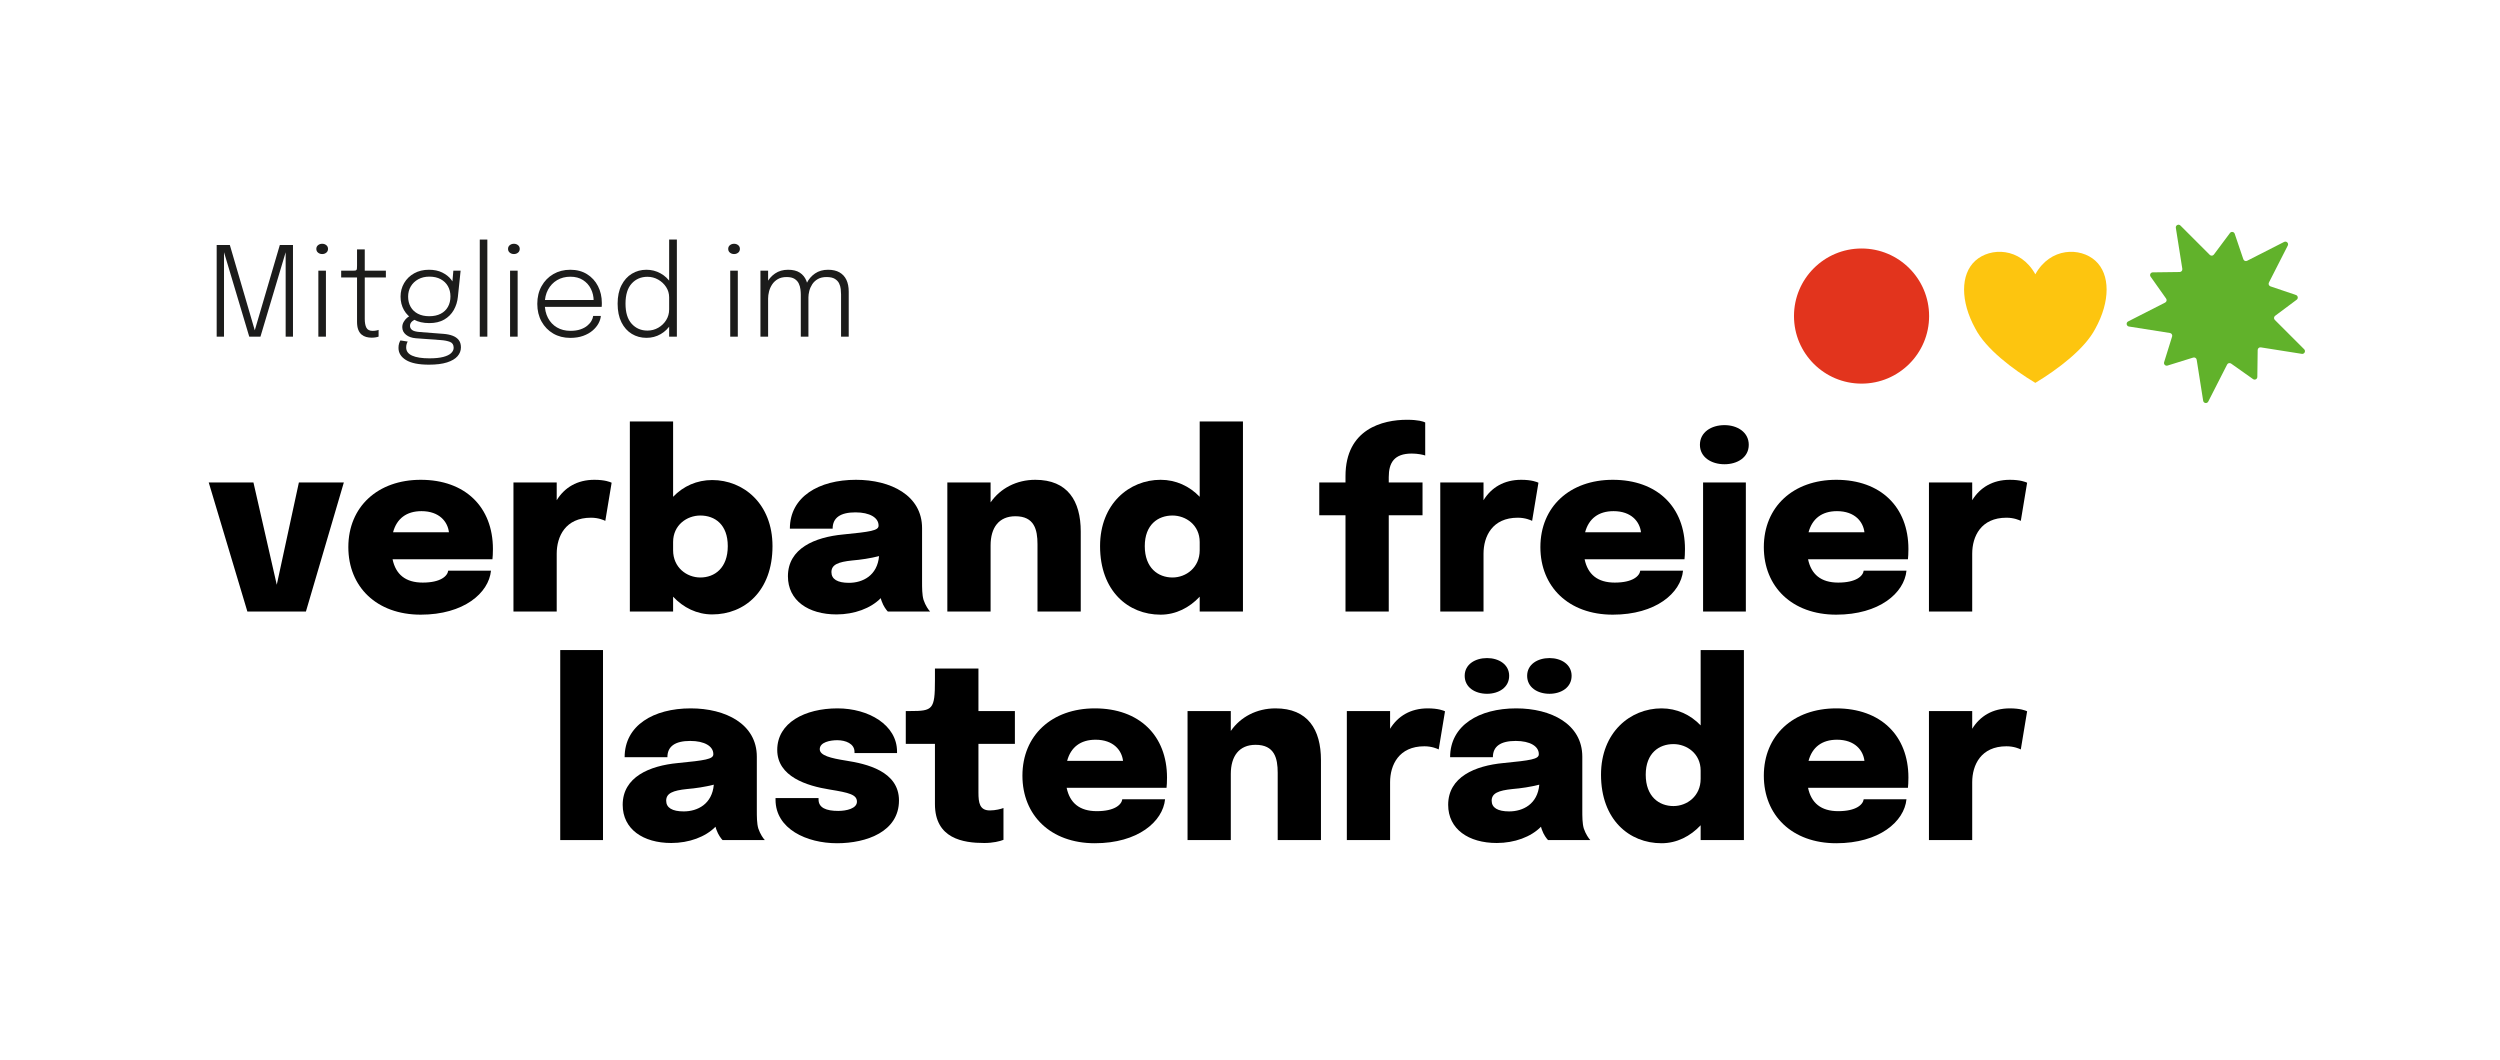
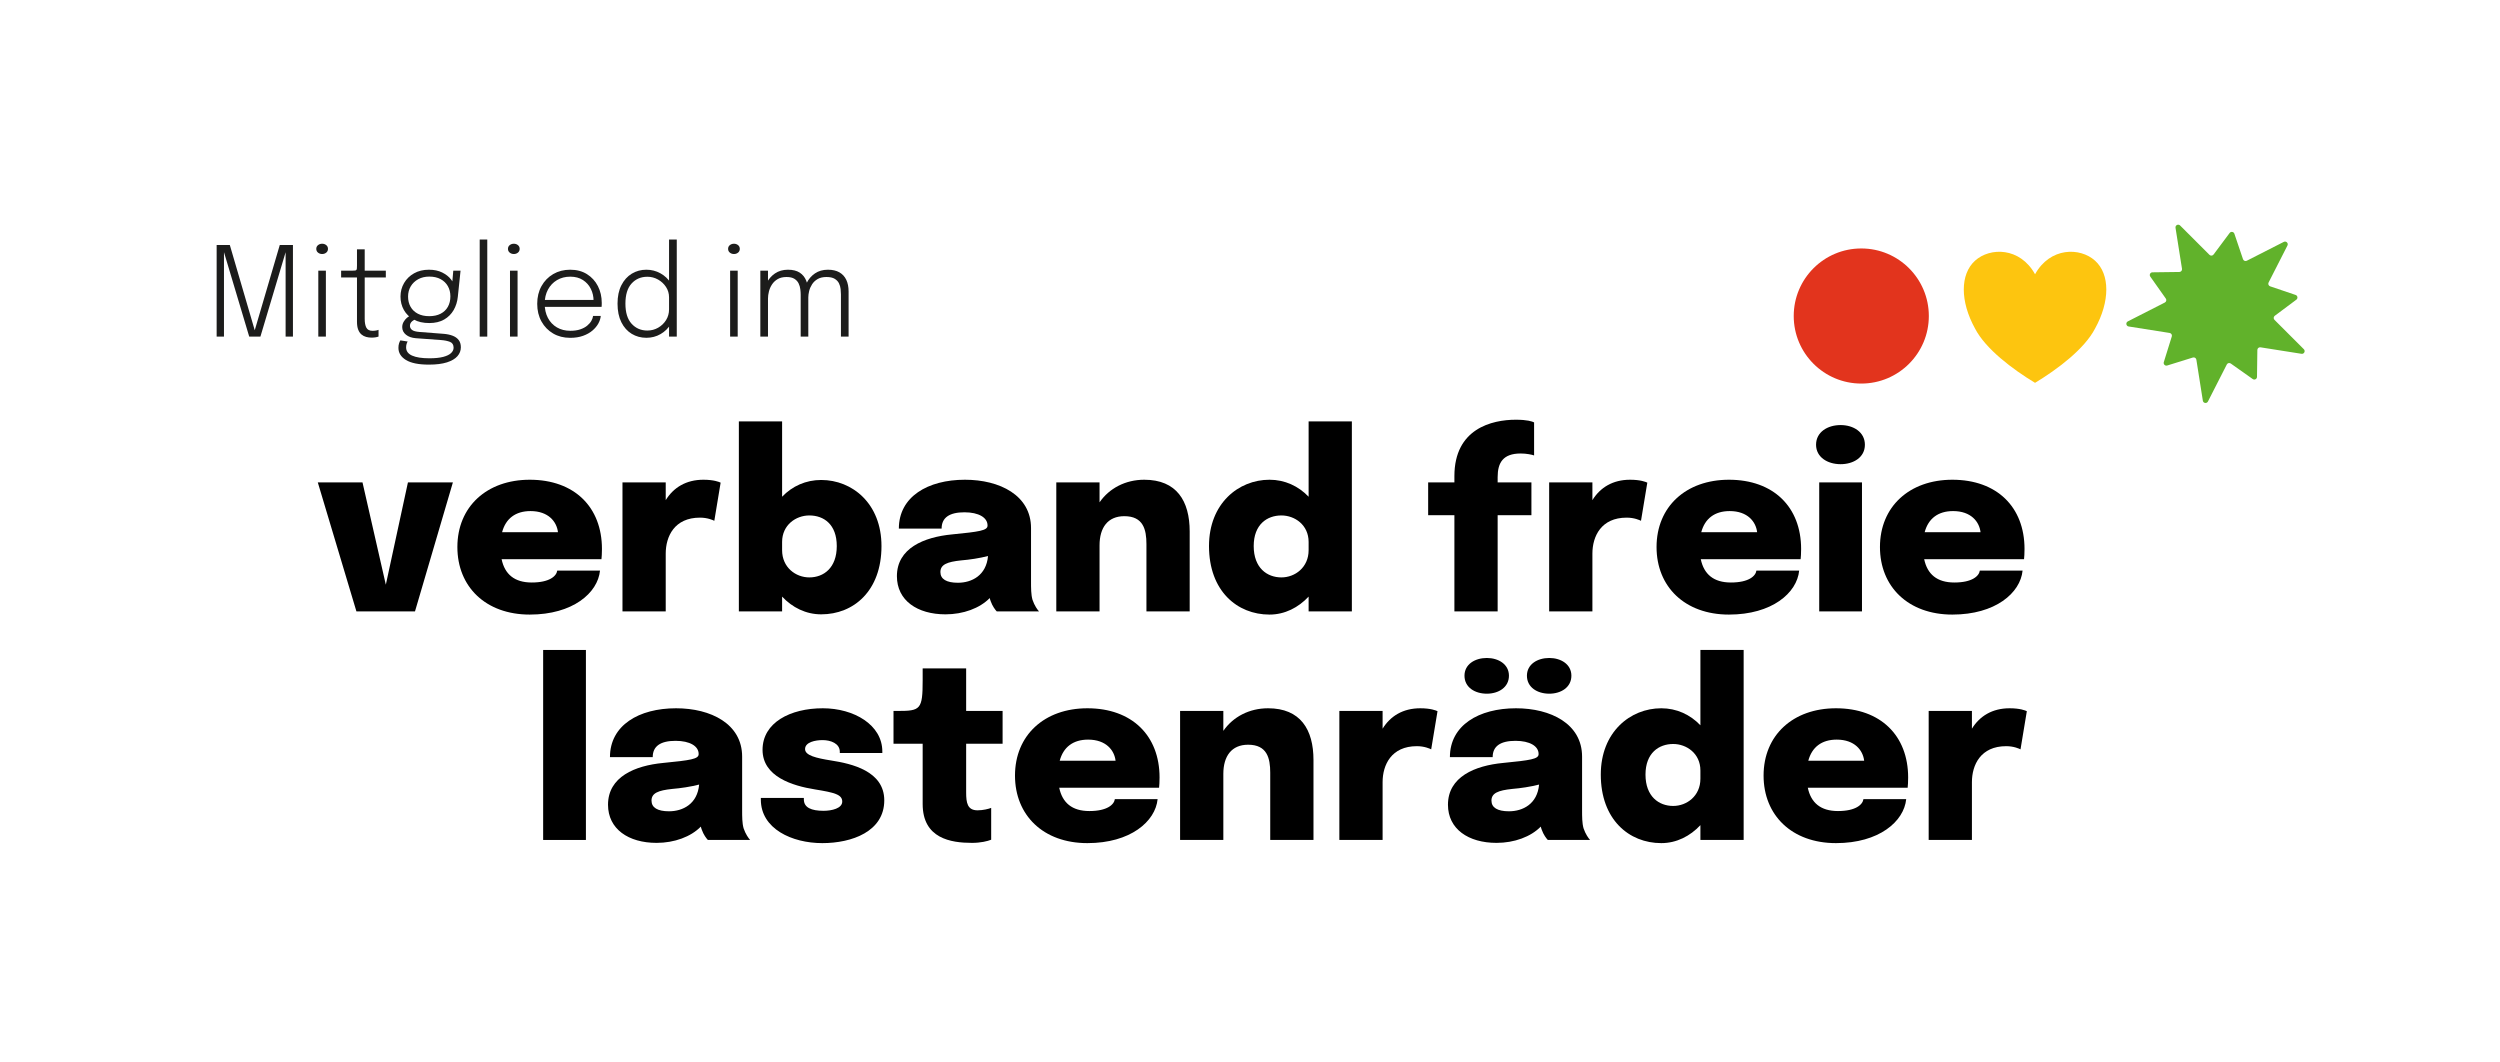
- <svg xmlns="http://www.w3.org/2000/svg" width="100%" height="100%" viewBox="0 0 3462 1467" version="1.1" xml:space="preserve" style="fill-rule:evenodd;clip-rule:evenodd;stroke-linejoin:round;stroke-miterlimit:2;">
-   <rect id="mitglied-verbandfreierlastenräder" x="0.95" y="0.547" width="3460.33" height="1465.83" style="fill:none;" />
-   <g transform="matrix(6.73787,0,0,6.73787,-3293.42,-3563.76)">
-     <g transform="matrix(49.9432,0,0,49.9432,531.292,654.595)">
+ <svg xmlns="http://www.w3.org/2000/svg" width="100%" height="100%" viewBox="0 0 831 353" version="1.1" xml:space="preserve" style="fill-rule:evenodd;clip-rule:evenodd;stroke-linejoin:round;stroke-miterlimit:2;">
+   <rect id="mitglied-verbandfreierlastenräder" x="0.228" y="0.131" width="830.478" height="351.798" style="fill:none;" />
+   <g transform="matrix(1.61709,0,0,1.61709,-790.421,-855.302)">
+     <g transform="matrix(49.9432,0,0,49.9432,553.717,654.595)">
      <path d="M0.564,-0.531l-0.185,-0l-0.091,0.421l-0.096,-0.421l-0.184,-0l0.159,0.531l0.241,-0l0.156,-0.531Z" style="fill-rule:nonzero;" />
    </g>
-     <g transform="matrix(49.9432,0,0,49.9432,558.936,654.595)">
+     <g transform="matrix(49.9432,0,0,49.9432,581.36,654.595)">
      <path d="M0.616,-0.168l-0.176,-0c-0.003,0.022 -0.031,0.049 -0.105,0.049c-0.071,0 -0.111,-0.034 -0.124,-0.096l0.411,0c0.001,-0.008 0.002,-0.024 0.002,-0.042c-0,-0.173 -0.114,-0.285 -0.297,-0.285c-0.177,0 -0.298,0.111 -0.298,0.277c0,0.163 0.116,0.278 0.298,0.278c0.177,-0 0.28,-0.089 0.289,-0.181Zm-0.286,-0.245c0.074,0 0.108,0.044 0.113,0.087l-0.23,-0c0.015,-0.056 0.055,-0.087 0.117,-0.087Z" style="fill-rule:nonzero;" />
    </g>
-     <g transform="matrix(49.9432,0,0,49.9432,591.524,654.595)">
+     <g transform="matrix(49.9432,0,0,49.9432,613.948,654.595)">
      <path d="M0.056,-0l0.178,-0l0,-0.238c0,-0.071 0.036,-0.148 0.141,-0.148c0.031,0 0.053,0.01 0.059,0.013l0.026,-0.157c-0.006,-0.003 -0.028,-0.012 -0.071,-0.012c-0.071,0 -0.123,0.032 -0.155,0.084l0,-0.073l-0.178,-0l-0,0.531Z" style="fill-rule:nonzero;" />
    </g>
-     <g transform="matrix(49.9432,0,0,49.9432,615.446,654.595)">
+     <g transform="matrix(49.9432,0,0,49.9432,637.871,654.595)">
      <path d="M0.056,-0l0.178,-0l0,-0.061c0.042,0.045 0.098,0.073 0.161,0.073c0.133,0 0.248,-0.096 0.248,-0.281c0,-0.175 -0.12,-0.272 -0.248,-0.272c-0.063,-0 -0.119,0.025 -0.161,0.069l0,-0.31l-0.178,0l-0,0.782Zm0.29,-0.395c0.06,-0 0.113,0.037 0.113,0.126c0,0.09 -0.054,0.129 -0.113,0.129c-0.056,0 -0.112,-0.041 -0.112,-0.112l0,-0.034c0,-0.07 0.057,-0.109 0.112,-0.109Z" style="fill-rule:nonzero;" />
    </g>
-     <g transform="matrix(49.9432,0,0,49.9432,649.033,654.595)">
+     <g transform="matrix(49.9432,0,0,49.9432,671.458,654.595)">
      <path d="M0.234,0.012c0.073,-0 0.141,-0.025 0.182,-0.067c0.001,0.004 0.002,0.008 0.004,0.013c0.007,0.02 0.019,0.036 0.025,0.042l0.174,0c-0.006,-0.006 -0.019,-0.024 -0.027,-0.048c-0.006,-0.021 -0.006,-0.048 -0.006,-0.077l-0,-0.218c-0,-0.135 -0.129,-0.199 -0.272,-0.199c-0.153,0 -0.272,0.07 -0.272,0.201l0.176,0c0,-0.045 0.032,-0.067 0.094,-0.067c0.059,-0 0.095,0.022 0.095,0.054l-0,0.001c-0,0.02 -0.034,0.025 -0.146,0.036c-0.116,0.011 -0.227,0.057 -0.227,0.172c0,0.1 0.084,0.157 0.2,0.157Zm0.051,-0.13c-0.047,-0 -0.072,-0.015 -0.072,-0.044c0,-0.031 0.028,-0.042 0.085,-0.048c0.036,-0.003 0.076,-0.009 0.111,-0.018c-0.007,0.08 -0.067,0.11 -0.124,0.11Z" style="fill-rule:nonzero;" />
    </g>
-     <g transform="matrix(49.9432,0,0,49.9432,680.697,654.595)">
+     <g transform="matrix(49.9432,0,0,49.9432,703.122,654.595)">
      <path d="M0.056,-0l0.178,-0l-0,-0.272c-0,-0.073 0.034,-0.12 0.102,-0.12c0.078,-0 0.091,0.055 0.091,0.115l0,0.277l0.178,-0l0,-0.329c0,-0.126 -0.054,-0.213 -0.187,-0.213c-0.077,0 -0.144,0.035 -0.184,0.093l-0,-0.082l-0.178,-0l-0,0.531Z" style="fill-rule:nonzero;" />
    </g>
-     <g transform="matrix(49.9432,0,0,49.9432,713.435,654.595)">
+     <g transform="matrix(49.9432,0,0,49.9432,735.859,654.595)">
      <path d="M0.278,0.013c0.063,-0 0.119,-0.029 0.161,-0.074l-0,0.061l0.178,-0l0,-0.782l-0.178,0l-0,0.31c-0.042,-0.044 -0.098,-0.07 -0.161,-0.07c-0.128,0 -0.249,0.098 -0.249,0.273c0,0.185 0.116,0.282 0.249,0.282Zm0.049,-0.153c-0.059,0 -0.114,-0.039 -0.114,-0.129c0,-0.089 0.055,-0.126 0.114,-0.126c0.055,-0 0.112,0.039 0.112,0.109l-0,0.034c-0,0.071 -0.056,0.112 -0.112,0.112Z" style="fill-rule:nonzero;" />
    </g>
-     <g transform="matrix(49.9432,0,0,49.9432,759.383,654.595)">
+     <g transform="matrix(49.9432,0,0,49.9432,781.807,654.595)">
      <path d="M0.119,-0l0.178,-0l0,-0.396l0.139,-0l-0,-0.135l-0.139,-0l0,-0.022c0,-0.059 0.022,-0.097 0.095,-0.097c0.024,0 0.047,0.005 0.055,0.008l0,-0.136c-0.008,-0.004 -0.028,-0.011 -0.075,-0.011c-0.099,0 -0.253,0.037 -0.253,0.232l0,0.026l-0.108,-0l-0,0.135l0.108,-0l0,0.396Z" style="fill-rule:nonzero;" />
    </g>
-     <g transform="matrix(49.9432,0,0,49.9432,782.007,654.595)">
+     <g transform="matrix(49.9432,0,0,49.9432,804.431,654.595)">
      <path d="M0.056,-0l0.178,-0l0,-0.238c0,-0.071 0.036,-0.148 0.141,-0.148c0.031,0 0.053,0.01 0.059,0.013l0.026,-0.157c-0.006,-0.003 -0.028,-0.012 -0.071,-0.012c-0.071,0 -0.123,0.032 -0.155,0.084l0,-0.073l-0.178,-0l-0,0.531Z" style="fill-rule:nonzero;" />
    </g>
-     <g transform="matrix(49.9432,0,0,49.9432,803.932,654.595)">
+     <g transform="matrix(49.9432,0,0,49.9432,827.855,654.595)">
      <path d="M0.616,-0.168l-0.176,-0c-0.003,0.022 -0.031,0.049 -0.105,0.049c-0.071,0 -0.111,-0.034 -0.124,-0.096l0.411,0c0.001,-0.008 0.002,-0.024 0.002,-0.042c-0,-0.173 -0.114,-0.285 -0.297,-0.285c-0.177,0 -0.298,0.111 -0.298,0.277c0,0.163 0.116,0.278 0.298,0.278c0.177,-0 0.28,-0.089 0.289,-0.181Zm-0.286,-0.245c0.074,0 0.108,0.044 0.113,0.087l-0.23,-0c0.015,-0.056 0.055,-0.087 0.117,-0.087Z" style="fill-rule:nonzero;" />
    </g>
-     <g transform="matrix(49.9432,0,0,49.9432,836.52,654.595)">
+     <g transform="matrix(49.9432,0,0,49.9432,860.443,654.595)">
      <path d="M0.134,-0.606c0.053,0 0.1,-0.028 0.1,-0.08c0,-0.052 -0.047,-0.081 -0.1,-0.081c-0.054,0 -0.101,0.029 -0.101,0.081c0,0.051 0.047,0.08 0.101,0.08Zm-0.088,0.606l0.176,-0l0,-0.531l-0.176,-0l-0,0.531Z" style="fill-rule:nonzero;" />
    </g>
-     <g transform="matrix(49.9432,0,0,49.9432,849.855,654.595)">
+     <g transform="matrix(49.9432,0,0,49.9432,873.777,654.595)">
      <path d="M0.616,-0.168l-0.176,-0c-0.003,0.022 -0.031,0.049 -0.105,0.049c-0.071,0 -0.111,-0.034 -0.124,-0.096l0.411,0c0.001,-0.008 0.002,-0.024 0.002,-0.042c-0,-0.173 -0.114,-0.285 -0.297,-0.285c-0.177,0 -0.298,0.111 -0.298,0.277c0,0.163 0.116,0.278 0.298,0.278c0.177,-0 0.28,-0.089 0.289,-0.181Zm-0.286,-0.245c0.074,0 0.108,0.044 0.113,0.087l-0.23,-0c0.015,-0.056 0.055,-0.087 0.117,-0.087Z" style="fill-rule:nonzero;" />
    </g>
-     <g transform="matrix(49.9432,0,0,49.9432,882.443,654.595)">
-       <path d="M0.056,-0l0.178,-0l0,-0.238c0,-0.071 0.036,-0.148 0.141,-0.148c0.031,0 0.053,0.01 0.059,0.013l0.026,-0.157c-0.006,-0.003 -0.028,-0.012 -0.071,-0.012c-0.071,0 -0.123,0.032 -0.155,0.084l0,-0.073l-0.178,-0l-0,0.531Z" style="fill-rule:nonzero;" />
-     </g>
-     <g transform="matrix(49.9432,0,0,49.9432,600.788,701.572)">
+     <g transform="matrix(49.9432,0,0,49.9432,597.292,701.572)">
      <rect x="0.063" y="-0.782" width="0.176" height="0.782" style="fill-rule:nonzero;" />
    </g>
-     <g transform="matrix(49.9432,0,0,49.9432,615.072,701.572)">
+     <g transform="matrix(49.9432,0,0,49.9432,612.075,701.572)">
      <path d="M0.234,0.012c0.073,-0 0.141,-0.025 0.182,-0.067c0.001,0.004 0.002,0.008 0.004,0.013c0.007,0.02 0.019,0.036 0.025,0.042l0.174,0c-0.006,-0.006 -0.019,-0.024 -0.027,-0.048c-0.006,-0.021 -0.006,-0.048 -0.006,-0.077l-0,-0.218c-0,-0.135 -0.129,-0.199 -0.272,-0.199c-0.153,0 -0.272,0.07 -0.272,0.201l0.176,0c0,-0.045 0.032,-0.067 0.094,-0.067c0.059,-0 0.095,0.022 0.095,0.054l-0,0.001c-0,0.02 -0.034,0.025 -0.146,0.036c-0.116,0.011 -0.227,0.057 -0.227,0.172c0,0.1 0.084,0.157 0.2,0.157Zm0.051,-0.13c-0.047,-0 -0.072,-0.015 -0.072,-0.044c0,-0.031 0.028,-0.042 0.085,-0.048c0.036,-0.003 0.076,-0.009 0.111,-0.018c-0.007,0.08 -0.067,0.11 -0.124,0.11Z" style="fill-rule:nonzero;" />
    </g>
-     <g transform="matrix(49.9432,0,0,49.9432,646.736,701.572)">
+     <g transform="matrix(49.9432,0,0,49.9432,643.739,701.572)">
      <path d="M0.282,0.013c0.122,-0 0.255,-0.048 0.255,-0.176c-0,-0.121 -0.135,-0.151 -0.218,-0.164c-0.063,-0.01 -0.108,-0.021 -0.108,-0.047c-0,-0.029 0.043,-0.037 0.072,-0.037c0.034,-0 0.071,0.014 0.071,0.048l0,0.005l0.175,0l0,-0.006c0,-0.11 -0.117,-0.178 -0.245,-0.178c-0.134,0 -0.248,0.059 -0.248,0.171c0,0.11 0.122,0.148 0.216,0.163c0.08,0.013 0.112,0.021 0.112,0.05c0,0.028 -0.043,0.038 -0.077,0.038c-0.05,0 -0.081,-0.013 -0.081,-0.047l0,-0.006l-0.177,0l0,0.007c0,0.12 0.128,0.179 0.253,0.179Z" style="fill-rule:nonzero;" />
    </g>
-     <g transform="matrix(49.9432,0,0,49.9432,674.404,701.572)">
+     <g transform="matrix(49.9432,0,0,49.9432,671.907,701.572)">
      <path d="M0.334,0.012c0.036,0 0.064,-0.007 0.079,-0.013l-0,-0.131c-0.01,0.004 -0.033,0.01 -0.056,0.01c-0.042,-0 -0.047,-0.031 -0.047,-0.074l0,-0.2l0.15,-0l0,-0.135l-0.15,-0l0,-0.175l-0.179,0l0,0.049c0,0.12 -0.009,0.126 -0.102,0.126l-0.018,-0l-0,0.135l0.12,-0l0,0.248c0,0.142 0.116,0.16 0.203,0.16Z" style="fill-rule:nonzero;" />
    </g>
-     <g transform="matrix(49.9432,0,0,49.9432,697.478,701.572)">
+     <g transform="matrix(49.9432,0,0,49.9432,695.98,701.572)">
      <path d="M0.616,-0.168l-0.176,-0c-0.003,0.022 -0.031,0.049 -0.105,0.049c-0.071,0 -0.111,-0.034 -0.124,-0.096l0.411,0c0.001,-0.008 0.002,-0.024 0.002,-0.042c-0,-0.173 -0.114,-0.285 -0.297,-0.285c-0.177,0 -0.298,0.111 -0.298,0.277c0,0.163 0.116,0.278 0.298,0.278c0.177,-0 0.28,-0.089 0.289,-0.181Zm-0.286,-0.245c0.074,0 0.108,0.044 0.113,0.087l-0.23,-0c0.015,-0.056 0.055,-0.087 0.117,-0.087Z" style="fill-rule:nonzero;" />
    </g>
-     <g transform="matrix(49.9432,0,0,49.9432,730.066,701.572)">
+     <g transform="matrix(49.9432,0,0,49.9432,728.568,701.572)">
      <path d="M0.056,-0l0.178,-0l-0,-0.272c-0,-0.073 0.034,-0.12 0.102,-0.12c0.078,-0 0.091,0.055 0.091,0.115l0,0.277l0.178,-0l0,-0.329c0,-0.126 -0.054,-0.213 -0.187,-0.213c-0.077,0 -0.144,0.035 -0.184,0.093l-0,-0.082l-0.178,-0l-0,0.531Z" style="fill-rule:nonzero;" />
    </g>
-     <g transform="matrix(49.9432,0,0,49.9432,762.804,701.572)">
+     <g transform="matrix(49.9432,0,0,49.9432,761.305,701.572)">
      <path d="M0.056,-0l0.178,-0l0,-0.238c0,-0.071 0.036,-0.148 0.141,-0.148c0.031,0 0.053,0.01 0.059,0.013l0.026,-0.157c-0.006,-0.003 -0.028,-0.012 -0.071,-0.012c-0.071,0 -0.123,0.032 -0.155,0.084l0,-0.073l-0.178,-0l-0,0.531Z" style="fill-rule:nonzero;" />
    </g>
    <g transform="matrix(49.9432,0,0,49.9432,784.729,701.572)">
      <path d="M0.194,-0.602c0.048,0 0.091,-0.026 0.091,-0.074c0,-0.047 -0.043,-0.073 -0.091,-0.073c-0.049,-0 -0.092,0.026 -0.092,0.073c0,0.048 0.043,0.074 0.092,0.074Zm0.257,0c0.048,0 0.091,-0.026 0.091,-0.074c0,-0.047 -0.043,-0.073 -0.091,-0.073c-0.049,-0 -0.092,0.026 -0.092,0.073c0,0.048 0.043,0.074 0.092,0.074Zm-0.217,0.614c0.073,-0 0.141,-0.025 0.182,-0.067c0.001,0.004 0.002,0.008 0.004,0.013c0.007,0.02 0.019,0.036 0.025,0.042l0.174,-0c-0.006,-0.006 -0.019,-0.024 -0.027,-0.048c-0.006,-0.021 -0.006,-0.048 -0.006,-0.077l-0,-0.218c-0,-0.135 -0.129,-0.199 -0.272,-0.199c-0.153,0 -0.272,0.07 -0.272,0.201l0.176,0c0,-0.045 0.032,-0.067 0.094,-0.067c0.059,-0 0.095,0.022 0.095,0.054l-0,0.001c-0,0.02 -0.034,0.025 -0.146,0.036c-0.116,0.011 -0.227,0.057 -0.227,0.172c0,0.1 0.084,0.157 0.2,0.157Zm0.051,-0.13c-0.047,-0 -0.072,-0.015 -0.072,-0.044c0,-0.031 0.028,-0.042 0.085,-0.048c0.036,-0.003 0.076,-0.009 0.111,-0.018c-0.007,0.08 -0.067,0.11 -0.124,0.11Z" style="fill-rule:nonzero;" />
    </g>
    <g transform="matrix(49.9432,0,0,49.9432,816.393,701.572)">
      <path d="M0.278,0.013c0.063,-0 0.119,-0.029 0.161,-0.074l-0,0.061l0.178,-0l0,-0.782l-0.178,0l-0,0.31c-0.042,-0.044 -0.098,-0.07 -0.161,-0.07c-0.128,0 -0.249,0.098 -0.249,0.273c0,0.185 0.116,0.282 0.249,0.282Zm0.049,-0.153c-0.059,0 -0.114,-0.039 -0.114,-0.129c0,-0.089 0.055,-0.126 0.114,-0.126c0.055,-0 0.112,0.039 0.112,0.109l-0,0.034c-0,0.071 -0.056,0.112 -0.112,0.112Z" style="fill-rule:nonzero;" />
    </g>
    <g transform="matrix(49.9432,0,0,49.9432,849.855,701.572)">
      <path d="M0.616,-0.168l-0.176,-0c-0.003,0.022 -0.031,0.049 -0.105,0.049c-0.071,0 -0.111,-0.034 -0.124,-0.096l0.411,0c0.001,-0.008 0.002,-0.024 0.002,-0.042c-0,-0.173 -0.114,-0.285 -0.297,-0.285c-0.177,0 -0.298,0.111 -0.298,0.277c0,0.163 0.116,0.278 0.298,0.278c0.177,-0 0.28,-0.089 0.289,-0.181Zm-0.286,-0.245c0.074,0 0.108,0.044 0.113,0.087l-0.23,-0c0.015,-0.056 0.055,-0.087 0.117,-0.087Z" style="fill-rule:nonzero;" />
    </g>
    <g transform="matrix(49.9432,0,0,49.9432,882.443,701.572)">
      <path d="M0.056,-0l0.178,-0l0,-0.238c0,-0.071 0.036,-0.148 0.141,-0.148c0.031,0 0.053,0.01 0.059,0.013l0.026,-0.157c-0.006,-0.003 -0.028,-0.012 -0.071,-0.012c-0.071,0 -0.123,0.032 -0.155,0.084l0,-0.073l-0.178,-0l-0,0.531Z" style="fill-rule:nonzero;" />
    </g>
  </g>
  <g>
-     <path d="M2671.43,437.676c-0,-51.671 -41.89,-93.56 -93.561,-93.56c-51.668,-0 -93.557,41.889 -93.557,93.56c0,51.672 41.889,93.561 93.557,93.561c51.671,0 93.561,-41.889 93.561,-93.561" style="fill:#e2341d;" />
-     <path d="M2818.54,379.848c20.777,-37.594 62.333,-37.594 83.11,-18.797c20.779,18.797 20.779,56.39 0,93.984c-14.544,28.195 -51.944,56.39 -83.11,75.187c-31.167,-18.797 -68.567,-46.992 -83.111,-75.187c-20.778,-37.594 -20.778,-75.187 -0,-93.984c20.778,-18.797 62.333,-18.797 83.111,18.797Z" style="fill:#fdc50f;" />
-     <path d="M3168.11,340.044l-26.125,51.25c-1.037,2.038 -0.028,4.518 2.136,5.253l35.286,11.952c2.857,0.968 3.457,4.751 1.037,6.556l-29.874,22.3c-1.834,1.364 -2.024,4.039 -0.41,5.653l40.655,40.656c2.569,2.568 0.349,6.918 -3.233,6.35l-56.81,-8.975c-2.256,-0.358 -4.303,1.368 -4.336,3.653l-0.488,37.272c-0.038,3.015 -3.448,4.751 -5.914,3.011l-30.419,-21.51c-1.861,-1.321 -4.467,-0.679 -5.504,1.359l-26.125,51.254c-1.652,3.233 -6.477,2.466 -7.044,-1.121l-8.975,-56.791c-0.359,-2.257 -2.634,-3.676 -4.816,-2.996l-35.588,11.073c-2.885,0.898 -5.593,-1.81 -4.695,-4.695l11.074,-35.583c0.679,-2.182 -0.736,-4.462 -2.992,-4.816l-56.795,-8.98c-3.588,-0.562 -4.355,-5.392 -1.122,-7.039l51.259,-26.129c2.033,-1.038 2.675,-3.639 1.354,-5.505l-21.505,-30.419c-1.745,-2.466 -0.009,-5.876 3.01,-5.913l37.273,-0.489c2.28,-0.028 4.006,-2.08 3.652,-4.336l-8.979,-56.805c-0.568,-3.587 3.787,-5.802 6.351,-3.233l40.655,40.65c1.619,1.619 4.29,1.424 5.657,-0.405l22.296,-29.879c1.81,-2.42 5.588,-1.819 6.556,1.042l11.952,35.281c0.736,2.164 3.22,3.173 5.258,2.136l51.245,-26.12c3.238,-1.652 6.69,1.805 5.043,5.038" style="fill:#61b22b;" />
+     <path d="M641.144,105.042c-0,-12.401 -10.054,-22.454 -22.455,-22.454c-12.4,-0 -22.454,10.053 -22.454,22.454c0,12.401 10.054,22.455 22.454,22.455c12.401,-0 22.455,-10.054 22.455,-22.455" style="fill:#e2341d;" />
+     <path d="M676.449,91.164c4.987,-9.023 14.96,-9.023 19.947,-4.512c4.987,4.512 4.987,13.534 -0,22.556c-3.491,6.767 -12.467,13.534 -19.947,18.045c-7.48,-4.511 -16.456,-11.278 -19.946,-18.045c-4.987,-9.022 -4.987,-18.044 -0,-22.556c4.986,-4.511 14.96,-4.511 19.946,4.512Z" style="fill:#fdc50f;" />
+     <path d="M760.346,81.611l-6.27,12.3c-0.249,0.489 -0.006,1.084 0.513,1.26l8.469,2.869c0.685,0.232 0.829,1.14 0.249,1.573l-7.17,5.352c-0.44,0.327 -0.486,0.97 -0.099,1.357l9.758,9.757c0.616,0.617 0.083,1.661 -0.776,1.524l-13.635,-2.154c-0.541,-0.086 -1.033,0.329 -1.04,0.877l-0.118,8.945c-0.009,0.724 -0.827,1.141 -1.419,0.723l-7.3,-5.162c-0.447,-0.317 -1.072,-0.163 -1.321,0.326l-6.27,12.301c-0.397,0.776 -1.555,0.592 -1.691,-0.269l-2.154,-13.63c-0.086,-0.542 -0.632,-0.882 -1.156,-0.719l-8.541,2.657c-0.692,0.216 -1.342,-0.434 -1.127,-1.126l2.658,-8.54c0.163,-0.524 -0.176,-1.071 -0.718,-1.156l-13.631,-2.155c-0.861,-0.135 -1.045,-1.295 -0.269,-1.69l12.302,-6.271c0.488,-0.249 0.642,-0.873 0.325,-1.321l-5.161,-7.3c-0.419,-0.592 -0.002,-1.411 0.722,-1.42l8.946,-0.117c0.547,-0.007 0.961,-0.499 0.876,-1.041l-2.155,-13.633c-0.136,-0.861 0.909,-1.392 1.524,-0.776l9.758,9.756c0.388,0.389 1.029,0.342 1.357,-0.097l5.351,-7.171c0.435,-0.581 1.342,-0.437 1.574,0.25l2.868,8.468c0.177,0.519 0.773,0.761 1.262,0.512l12.299,-6.269c0.777,-0.396 1.606,0.434 1.21,1.21" style="fill:#61b22b;" />
  </g>
-   <path d="M387.489,339.314l18.238,0l0,126.892l-10.151,-0l-0,-118.375l0.4,0.144l-35.299,118.231l-15.514,-0l-35.357,-118.289l0.4,-0.144l0,118.433l-10.151,-0l-0,-126.892l18.239,0l34.698,118.691l-0.344,-0l34.841,-118.691Z" style="fill:#1c1c1b;fill-rule:nonzero;" />
-   <path d="M440.855,466.206l-0,-91.362l10.495,-0l0,91.362l-10.495,-0Zm5.333,-114.389c-2.217,-0 -4.129,-0.65 -5.735,-1.95c-1.606,-1.3 -2.409,-3.04 -2.409,-5.219c0,-2.122 0.803,-3.833 2.409,-5.133c1.606,-1.3 3.518,-1.95 5.735,-1.95c2.199,0 4.091,0.65 5.678,1.95c1.587,1.3 2.381,3.011 2.381,5.133c-0,2.179 -0.794,3.919 -2.381,5.219c-1.587,1.3 -3.479,1.95 -5.678,1.95Z" style="fill:#1c1c1b;fill-rule:nonzero;" />
-   <path d="M514.639,467.61c-2.581,0 -5.086,-0.324 -7.514,-0.974c-2.428,-0.65 -4.598,-1.783 -6.51,-3.398c-1.911,-1.616 -3.422,-3.858 -4.53,-6.725c-1.109,-2.868 -1.663,-6.519 -1.663,-10.954l0,-61.31l-21.967,0l0,-9.405l15.773,-0c1.51,-0 2.69,-0.053 3.541,-0.158c0.851,-0.105 1.463,-0.387 1.836,-0.846c0.373,-0.459 0.602,-1.176 0.688,-2.151c0.086,-0.975 0.129,-2.342 0.129,-4.1l0,-22.225l10.696,0l-0,29.48l29.249,-0l0,9.405l-29.249,0l-0,57.411c-0,5.199 0.755,9.252 2.265,12.158c1.511,2.906 4.388,4.359 8.632,4.359c1.625,-0 3.216,-0.139 4.774,-0.416c1.558,-0.277 2.72,-0.598 3.485,-0.961l-0,9.32c-0.938,0.401 -2.271,0.75 -4.001,1.046c-1.73,0.296 -3.608,0.444 -5.634,0.444Z" style="fill:#1c1c1b;fill-rule:nonzero;" />
-   <path d="M614.287,462.334c4.703,0.363 8.857,1.224 12.46,2.581c3.604,1.358 6.429,3.342 8.474,5.951c2.046,2.61 3.068,5.998 3.068,10.165c0,4.55 -1.572,8.637 -4.717,12.259c-3.145,3.623 -7.987,6.481 -14.525,8.574c-6.538,2.094 -14.883,3.14 -25.034,3.14c-14.146,0 -24.713,-2.126 -31.701,-6.38c-6.987,-4.253 -10.481,-9.85 -10.481,-16.789c0,-2.372 0.277,-4.432 0.831,-6.181c0.555,-1.749 1.166,-3.159 1.836,-4.229l10.123,1.577c-0.497,0.727 -0.98,1.802 -1.448,3.226c-0.469,1.424 -0.703,3.082 -0.703,4.975c0,5.085 2.777,8.861 8.33,11.327c5.554,2.466 13.511,3.7 23.873,3.7c7.838,-0 14.219,-0.646 19.141,-1.936c4.923,-1.29 8.555,-3.049 10.897,-5.277c2.342,-2.227 3.513,-4.698 3.513,-7.412c0,-4.111 -1.678,-6.821 -5.033,-8.13c-3.355,-1.309 -7.527,-2.146 -12.517,-2.509l-34.813,-2.552c-5.62,-0.44 -10.156,-2.055 -13.606,-4.846c-3.451,-2.791 -5.176,-6.29 -5.176,-10.496c-0,-2.619 0.645,-5.046 1.935,-7.283c1.291,-2.237 2.806,-4.101 4.546,-5.592c1.74,-1.491 3.307,-2.39 4.702,-2.696l8.517,4.101c-1.567,0.286 -3.46,1.319 -5.678,3.097c-2.218,1.778 -3.327,3.957 -3.327,6.538c0,2.294 0.952,4.191 2.854,5.692c1.903,1.5 5.406,2.451 10.51,2.853l33.149,2.552Zm13.507,-87.49l10.065,-0l-3.785,36.246c-0.688,6.749 -2.614,12.871 -5.778,18.368c-3.164,5.496 -7.551,9.864 -13.162,13.105c-5.611,3.24 -12.48,4.86 -20.605,4.86c-8.431,0 -15.614,-1.625 -21.55,-4.875c-5.936,-3.25 -10.467,-7.647 -13.592,-13.191c-3.126,-5.544 -4.689,-11.728 -4.689,-18.553c0,-6.921 1.654,-13.201 4.962,-18.841c3.307,-5.639 7.919,-10.117 13.836,-13.434c5.917,-3.317 12.746,-4.976 20.489,-4.976c7.169,0 13.334,1.291 18.496,3.872c5.162,2.581 9.215,5.764 12.159,9.549c2.944,3.785 4.626,7.504 5.046,11.155l-3.899,0l2.007,-23.285Zm-33.321,63.058c6.155,0 11.417,-1.132 15.785,-3.398c4.368,-2.265 7.714,-5.453 10.037,-9.563c2.322,-4.11 3.484,-8.937 3.484,-14.481c-0,-5.315 -1.166,-10.033 -3.498,-14.152c-2.333,-4.12 -5.678,-7.355 -10.037,-9.706c-4.359,-2.352 -9.578,-3.528 -15.657,-3.528c-5.811,0 -10.93,1.209 -15.356,3.628c-4.426,2.418 -7.877,5.706 -10.352,9.864c-2.476,4.158 -3.714,8.885 -3.714,14.18c0,5.391 1.166,10.127 3.499,14.209c2.332,4.082 5.682,7.26 10.051,9.535c4.368,2.275 9.621,3.412 15.758,3.412Z" style="fill:#1c1c1b;fill-rule:nonzero;" />
-   <rect x="664.384" y="331.744" width="10.495" height="134.462" style="fill:#1c1c1b;fill-rule:nonzero;" />
-   <path d="M706.338,466.206l-0,-91.362l10.495,-0l-0,91.362l-10.495,-0Zm5.333,-114.389c-2.218,-0 -4.13,-0.65 -5.735,-1.95c-1.606,-1.3 -2.409,-3.04 -2.409,-5.219c-0,-2.122 0.803,-3.833 2.409,-5.133c1.605,-1.3 3.517,-1.95 5.735,-1.95c2.198,0 4.091,0.65 5.678,1.95c1.587,1.3 2.381,3.011 2.381,5.133c-0,2.179 -0.794,3.919 -2.381,5.219c-1.587,1.3 -3.48,1.95 -5.678,1.95Z" style="fill:#1c1c1b;fill-rule:nonzero;" />
-   <path d="M750.212,424.97l-0,-9.521l73.984,0l-2.093,2.925l0,-1.72c0,-5.927 -1.257,-11.432 -3.771,-16.518c-2.514,-5.085 -6.17,-9.181 -10.969,-12.288c-4.798,-3.106 -10.638,-4.659 -17.52,-4.659c-6.96,-0 -13.106,1.591 -18.44,4.774c-5.334,3.183 -9.501,7.575 -12.502,13.177c-3.001,5.601 -4.502,12.082 -4.502,19.443c0,7.493 1.482,14.06 4.445,19.699c2.963,5.64 7.116,10.028 12.459,13.163c5.343,3.135 11.552,4.702 18.626,4.702c5.256,0 9.82,-0.654 13.692,-1.964c3.871,-1.309 7.078,-3.02 9.621,-5.132c2.542,-2.113 4.483,-4.359 5.821,-6.739c1.339,-2.381 2.123,-4.641 2.352,-6.782l10.638,0c-0.267,3.384 -1.361,6.849 -3.283,10.395c-1.921,3.546 -4.645,6.829 -8.172,9.85c-3.527,3.021 -7.877,5.463 -13.048,7.327c-5.172,1.864 -11.141,2.796 -17.909,2.796c-8.851,0 -16.699,-2.003 -23.543,-6.008c-6.844,-4.005 -12.23,-9.549 -16.159,-16.632c-3.929,-7.083 -5.893,-15.232 -5.893,-24.447c0,-9.291 1.974,-17.478 5.922,-24.561c3.948,-7.083 9.363,-12.636 16.245,-16.66c6.882,-4.025 14.72,-6.037 23.514,-6.037c8.928,0 16.661,2.041 23.199,6.123c6.539,4.081 11.59,9.601 15.155,16.56c3.566,6.959 5.348,14.759 5.348,23.4c0,0.746 -0.019,1.702 -0.057,2.867c-0.038,1.166 -0.095,1.989 -0.171,2.467l-82.989,0Z" style="fill:#1c1c1b;fill-rule:nonzero;" />
-   <path d="M895.198,467.84c-7.475,0 -14.233,-1.825 -20.274,-5.477c-6.041,-3.651 -10.826,-9.004 -14.353,-16.058c-3.527,-7.054 -5.291,-15.648 -5.291,-25.78c0,-10.018 1.783,-18.525 5.349,-25.522c3.566,-6.997 8.369,-12.321 14.41,-15.973c6.04,-3.651 12.76,-5.477 20.159,-5.477c6.996,0 13.482,1.654 19.457,4.961c5.974,3.307 10.773,7.819 14.395,13.536c3.623,5.716 5.434,12.206 5.434,19.47l0,1.204l-7.857,0.173l0,-1.147c0,-5.219 -1.395,-9.975 -4.187,-14.267c-2.791,-4.292 -6.471,-7.728 -11.04,-10.309c-4.569,-2.581 -9.511,-3.871 -14.826,-3.871c-8.87,-0 -16.149,3.121 -21.836,9.363c-5.688,6.242 -8.532,15.528 -8.532,27.859c0,12.292 2.853,21.578 8.56,27.858c5.706,6.28 12.976,9.42 21.808,9.42c5.43,0 10.419,-1.309 14.97,-3.928c4.55,-2.619 8.201,-6.137 10.954,-10.553c2.753,-4.416 4.129,-9.348 4.129,-14.797l7.857,0.172c0,7.399 -1.778,14.056 -5.334,19.973c-3.555,5.917 -8.301,10.591 -14.237,14.023c-5.936,3.431 -12.508,5.147 -19.715,5.147Zm31.429,-1.634l0,-134.462l10.696,-0l0,134.462l-10.696,-0Z" style="fill:#1c1c1b;fill-rule:nonzero;" />
-   <path d="M1011.22,466.206l0,-91.362l10.496,-0l-0,91.362l-10.496,-0Zm5.334,-114.389c-2.218,-0 -4.13,-0.65 -5.736,-1.95c-1.606,-1.3 -2.408,-3.04 -2.408,-5.219c-0,-2.122 0.802,-3.833 2.408,-5.133c1.606,-1.3 3.518,-1.95 5.736,-1.95c2.198,0 4.091,0.65 5.678,1.95c1.587,1.3 2.38,3.011 2.38,5.133c0,2.179 -0.793,3.919 -2.38,5.219c-1.587,1.3 -3.48,1.95 -5.678,1.95Z" style="fill:#1c1c1b;fill-rule:nonzero;" />
-   <path d="M1108.95,466.206l0,-58.069c0,-2.237 -0.167,-4.751 -0.502,-7.542c-0.335,-2.791 -1.118,-5.472 -2.352,-8.043c-1.233,-2.572 -3.173,-4.699 -5.821,-6.381c-2.647,-1.682 -6.303,-2.523 -10.967,-2.523c-4.838,0 -8.896,0.961 -12.174,2.882c-3.279,1.92 -5.912,4.396 -7.9,7.426c-1.988,3.03 -3.412,6.266 -4.272,9.707c-0.861,3.441 -1.291,6.682 -1.291,9.721l-6.309,-2.494c-0,-6.577 1.376,-12.699 4.129,-18.367c2.753,-5.668 6.667,-10.247 11.743,-13.736c5.075,-3.489 11.093,-5.234 18.052,-5.234c6.729,0 12.158,1.339 16.288,4.015c4.129,2.676 7.15,6.409 9.062,11.198c1.911,4.789 2.867,10.385 2.867,16.79l0,60.65l-10.553,-0Zm-55.89,-0l0,-91.362l10.611,-0l0,91.362l-10.611,-0Zm111.636,-0l0,-58.499c0,-2.161 -0.143,-4.613 -0.43,-7.356c-0.286,-2.743 -1.042,-5.376 -2.265,-7.9c-1.224,-2.523 -3.198,-4.621 -5.922,-6.294c-2.724,-1.672 -6.533,-2.509 -11.427,-2.509c-4.894,0 -8.966,0.946 -12.216,2.839c-3.25,1.892 -5.822,4.315 -7.714,7.268c-1.893,2.954 -3.236,6.042 -4.029,9.263c-0.793,3.222 -1.19,6.152 -1.19,8.79l-6.309,-2.267c-0,-6.174 1.329,-12 3.986,-17.477c2.657,-5.477 6.486,-9.931 11.485,-13.363c4.999,-3.432 11.007,-5.148 18.023,-5.148c6.309,0 11.581,1.2 15.815,3.6c4.234,2.399 7.426,5.845 9.577,10.337c2.151,4.492 3.226,9.931 3.226,16.317l0,62.399l-10.61,-0Z" style="fill:#1c1c1b;fill-rule:nonzero;" />
+   <path d="M92.997,81.435l4.377,0l0,30.454l-2.436,0l0,-28.41l0.096,0.035l-8.472,28.375l-3.723,0l-8.486,-28.389l0.096,-0.034l0,28.423l-2.436,0l0,-30.454l4.378,0l8.327,28.486l-0.083,0l8.362,-28.486Z" style="fill:#1c1c1b;fill-rule:nonzero;" />
+   <path d="M105.805,111.889l0,-21.926l2.519,-0l0,21.926l-2.519,0Zm1.28,-27.453c-0.532,-0 -0.991,-0.156 -1.376,-0.468c-0.386,-0.312 -0.578,-0.729 -0.578,-1.252c-0,-0.51 0.192,-0.92 0.578,-1.232c0.385,-0.312 0.844,-0.468 1.376,-0.468c0.528,-0 0.982,0.156 1.363,0.468c0.381,0.312 0.571,0.722 0.571,1.232c0,0.523 -0.19,0.94 -0.571,1.252c-0.381,0.312 -0.835,0.468 -1.363,0.468Z" style="fill:#1c1c1b;fill-rule:nonzero;" />
+   <path d="M123.513,112.227c-0.619,-0 -1.22,-0.078 -1.803,-0.234c-0.583,-0.156 -1.103,-0.428 -1.562,-0.816c-0.459,-0.388 -0.822,-0.926 -1.088,-1.614c-0.266,-0.688 -0.399,-1.564 -0.399,-2.629l0,-14.714l-5.272,-0l0,-2.257l3.786,-0c0.362,-0 0.645,-0.013 0.85,-0.038c0.204,-0.026 0.351,-0.093 0.44,-0.203c0.09,-0.111 0.145,-0.283 0.165,-0.517c0.021,-0.234 0.031,-0.562 0.031,-0.984l0,-5.334l2.567,0l0,7.076l7.02,-0l0,2.257l-7.02,-0l0,13.778c0,1.248 0.182,2.221 0.544,2.918c0.363,0.698 1.053,1.046 2.072,1.046c0.39,0 0.771,-0.033 1.145,-0.099c0.374,-0.067 0.653,-0.144 0.837,-0.231l-0,2.237c-0.225,0.096 -0.545,0.18 -0.961,0.251c-0.415,0.071 -0.865,0.107 -1.352,0.107Z" style="fill:#1c1c1b;fill-rule:nonzero;" />
+   <path d="M147.429,110.96c1.129,0.087 2.125,0.294 2.99,0.62c0.865,0.326 1.543,0.802 2.034,1.428c0.491,0.626 0.736,1.439 0.736,2.439c0,1.093 -0.377,2.073 -1.132,2.943c-0.755,0.869 -1.917,1.555 -3.486,2.057c-1.569,0.503 -3.572,0.754 -6.008,0.754c-3.395,0 -5.931,-0.51 -7.608,-1.531c-1.677,-1.021 -2.516,-2.364 -2.516,-4.03c0,-0.569 0.067,-1.063 0.2,-1.483c0.133,-0.42 0.28,-0.758 0.44,-1.015l2.43,0.378c-0.119,0.175 -0.235,0.433 -0.348,0.775c-0.112,0.341 -0.168,0.739 -0.168,1.194c-0,1.22 0.666,2.126 1.999,2.718c1.333,0.592 3.243,0.888 5.73,0.888c1.881,0 3.412,-0.155 4.593,-0.464c1.182,-0.31 2.054,-0.732 2.616,-1.267c0.562,-0.534 0.843,-1.127 0.843,-1.779c-0,-0.986 -0.403,-1.637 -1.208,-1.951c-0.805,-0.314 -1.807,-0.515 -3.004,-0.602l-8.355,-0.613c-1.349,-0.105 -2.438,-0.493 -3.266,-1.163c-0.828,-0.67 -1.242,-1.509 -1.242,-2.519c-0,-0.628 0.155,-1.211 0.464,-1.748c0.31,-0.536 0.674,-0.984 1.091,-1.342c0.418,-0.358 0.794,-0.573 1.129,-0.647l2.044,0.984c-0.376,0.069 -0.83,0.317 -1.363,0.744c-0.532,0.426 -0.798,0.949 -0.798,1.569c-0,0.55 0.228,1.006 0.685,1.366c0.456,0.36 1.297,0.588 2.522,0.685l7.956,0.612Zm3.242,-20.997l2.415,-0l-0.908,8.699c-0.165,1.619 -0.628,3.089 -1.387,4.408c-0.759,1.319 -1.812,2.367 -3.159,3.145c-1.347,0.778 -2.995,1.167 -4.945,1.167c-2.023,-0 -3.747,-0.39 -5.172,-1.17c-1.425,-0.781 -2.512,-1.836 -3.262,-3.166c-0.75,-1.331 -1.125,-2.815 -1.125,-4.453c-0,-1.661 0.396,-3.168 1.19,-4.522c0.794,-1.353 1.901,-2.428 3.321,-3.224c1.42,-0.796 3.059,-1.194 4.917,-1.194c1.721,-0 3.201,0.31 4.439,0.929c1.239,0.619 2.212,1.383 2.919,2.292c0.706,0.908 1.11,1.801 1.211,2.677l-0.936,0l0.482,-5.588Zm-7.998,15.134c1.478,-0 2.741,-0.272 3.789,-0.816c1.048,-0.544 1.851,-1.309 2.409,-2.295c0.557,-0.987 0.836,-2.145 0.836,-3.476c-0,-1.275 -0.28,-2.407 -0.84,-3.396c-0.559,-0.989 -1.362,-1.765 -2.408,-2.33c-1.047,-0.564 -2.299,-0.846 -3.758,-0.846c-1.395,-0 -2.623,0.29 -3.686,0.87c-1.062,0.581 -1.89,1.37 -2.484,2.368c-0.594,0.998 -0.891,2.132 -0.891,3.403c-0,1.294 0.28,2.431 0.839,3.41c0.56,0.98 1.364,1.743 2.413,2.289c1.048,0.546 2.309,0.819 3.781,0.819Z" style="fill:#1c1c1b;fill-rule:nonzero;" />
+   <rect x="159.452" y="79.619" width="2.519" height="32.271" style="fill:#1c1c1b;fill-rule:nonzero;" />
+   <path d="M169.521,111.889l0,-21.926l2.519,-0l-0,21.926l-2.519,0Zm1.28,-27.453c-0.532,-0 -0.991,-0.156 -1.376,-0.468c-0.386,-0.312 -0.579,-0.729 -0.579,-1.252c0,-0.51 0.193,-0.92 0.579,-1.232c0.385,-0.312 0.844,-0.468 1.376,-0.468c0.528,-0 0.982,0.156 1.363,0.468c0.381,0.312 0.571,0.722 0.571,1.232c0,0.523 -0.19,0.94 -0.571,1.252c-0.381,0.312 -0.835,0.468 -1.363,0.468Z" style="fill:#1c1c1b;fill-rule:nonzero;" />
+   <path d="M180.051,101.993l-0,-2.285l17.756,-0l-0.502,0.702l-0,-0.413c-0,-1.422 -0.302,-2.744 -0.905,-3.964c-0.604,-1.221 -1.481,-2.204 -2.633,-2.949c-1.151,-0.746 -2.553,-1.119 -4.205,-1.119c-1.67,0 -3.145,0.382 -4.425,1.146c-1.28,0.764 -2.281,1.818 -3.001,3.162c-0.72,1.345 -1.08,2.9 -1.08,4.667c-0,1.798 0.355,3.374 1.066,4.728c0.712,1.353 1.708,2.406 2.991,3.159c1.282,0.752 2.772,1.128 4.47,1.128c1.261,0 2.357,-0.157 3.286,-0.471c0.929,-0.314 1.699,-0.725 2.309,-1.232c0.61,-0.507 1.076,-1.046 1.397,-1.617c0.321,-0.571 0.51,-1.114 0.565,-1.628l2.553,0c-0.064,0.812 -0.327,1.644 -0.788,2.495c-0.461,0.851 -1.115,1.639 -1.962,2.364c-0.846,0.725 -1.89,1.311 -3.131,1.759c-1.241,0.447 -2.674,0.671 -4.298,0.671c-2.124,-0 -4.008,-0.481 -5.65,-1.442c-1.643,-0.962 -2.936,-2.292 -3.879,-3.992c-0.943,-1.7 -1.414,-3.656 -1.414,-5.867c0,-2.23 0.474,-4.195 1.421,-5.895c0.948,-1.7 2.247,-3.033 3.899,-3.999c1.652,-0.965 3.533,-1.448 5.643,-1.448c2.143,-0 3.999,0.49 5.568,1.469c1.569,0.98 2.782,2.305 3.638,3.975c0.855,1.67 1.283,3.542 1.283,5.616c0,0.179 -0.005,0.408 -0.014,0.688c-0.009,0.28 -0.023,0.477 -0.041,0.592l-19.917,-0Z" style="fill:#1c1c1b;fill-rule:nonzero;" />
+   <path d="M214.847,112.282c-1.793,-0 -3.415,-0.438 -4.865,-1.315c-1.45,-0.876 -2.598,-2.161 -3.445,-3.854c-0.846,-1.693 -1.27,-3.755 -1.27,-6.187c0,-2.404 0.428,-4.446 1.284,-6.125c0.856,-1.68 2.009,-2.957 3.458,-3.834c1.45,-0.876 3.063,-1.314 4.838,-1.314c1.68,-0 3.236,0.397 4.67,1.19c1.434,0.794 2.586,1.877 3.455,3.249c0.869,1.372 1.304,2.929 1.304,4.673l0,0.289l-1.885,0.041l-0,-0.275c-0,-1.253 -0.335,-2.394 -1.005,-3.424c-0.67,-1.03 -1.554,-1.855 -2.65,-2.474c-1.097,-0.62 -2.283,-0.929 -3.558,-0.929c-2.129,-0 -3.876,0.749 -5.241,2.247c-1.365,1.498 -2.048,3.727 -2.048,6.686c0,2.95 0.685,5.179 2.055,6.686c1.369,1.507 3.114,2.261 5.234,2.261c1.303,-0 2.5,-0.314 3.592,-0.943c1.092,-0.629 1.969,-1.473 2.63,-2.533c0.66,-1.06 0.991,-2.243 0.991,-3.551l1.885,0.041c0,1.776 -0.427,3.374 -1.28,4.794c-0.853,1.42 -1.992,2.542 -3.417,3.365c-1.425,0.824 -3.002,1.236 -4.732,1.236Zm7.544,-0.393l-0,-32.27l2.567,-0l-0,32.27l-2.567,0Z" style="fill:#1c1c1b;fill-rule:nonzero;" />
+   <path d="M242.693,111.889l0,-21.926l2.519,-0l0,21.926l-2.519,0Zm1.28,-27.453c-0.532,-0 -0.991,-0.156 -1.376,-0.468c-0.386,-0.312 -0.578,-0.729 -0.578,-1.252c-0,-0.51 0.192,-0.92 0.578,-1.232c0.385,-0.312 0.844,-0.468 1.376,-0.468c0.528,-0 0.982,0.156 1.363,0.468c0.381,0.312 0.571,0.722 0.571,1.232c0,0.523 -0.19,0.94 -0.571,1.252c-0.381,0.312 -0.835,0.468 -1.363,0.468Z" style="fill:#1c1c1b;fill-rule:nonzero;" />
+   <path d="M266.148,111.889l-0,-13.936c-0,-0.537 -0.04,-1.14 -0.121,-1.81c-0.08,-0.67 -0.268,-1.313 -0.564,-1.931c-0.296,-0.617 -0.762,-1.127 -1.397,-1.531c-0.636,-0.404 -1.513,-0.605 -2.632,-0.605c-1.161,-0 -2.135,0.23 -2.922,0.691c-0.787,0.461 -1.419,1.055 -1.896,1.782c-0.477,0.728 -0.819,1.504 -1.025,2.33c-0.207,0.826 -0.31,1.604 -0.31,2.333l-1.514,-0.598c-0,-1.579 0.33,-3.048 0.991,-4.409c0.66,-1.36 1.6,-2.459 2.818,-3.296c1.218,-0.837 2.662,-1.256 4.332,-1.256c1.615,-0 2.918,0.321 3.909,0.963c0.992,0.643 1.716,1.538 2.175,2.688c0.459,1.149 0.689,2.492 0.689,4.029l-0,14.556l-2.533,0Zm-13.414,0l0,-21.926l2.547,-0l-0,21.926l-2.547,0Zm26.793,0l-0,-14.039c-0,-0.519 -0.035,-1.107 -0.103,-1.766c-0.069,-0.658 -0.25,-1.29 -0.544,-1.896c-0.294,-0.605 -0.768,-1.109 -1.421,-1.51c-0.654,-0.402 -1.568,-0.602 -2.743,-0.602c-1.174,-0 -2.152,0.227 -2.932,0.681c-0.78,0.454 -1.397,1.035 -1.851,1.744c-0.454,0.709 -0.777,1.45 -0.967,2.223c-0.19,0.774 -0.285,1.477 -0.285,2.11l-1.515,-0.544c0,-1.482 0.319,-2.88 0.957,-4.195c0.638,-1.314 1.557,-2.383 2.756,-3.207c1.2,-0.823 2.642,-1.235 4.326,-1.235c1.514,-0 2.779,0.288 3.795,0.864c1.017,0.575 1.783,1.402 2.299,2.481c0.516,1.078 0.774,2.383 0.774,3.916l0,14.975l-2.546,0Z" style="fill:#1c1c1b;fill-rule:nonzero;" />
</svg>
